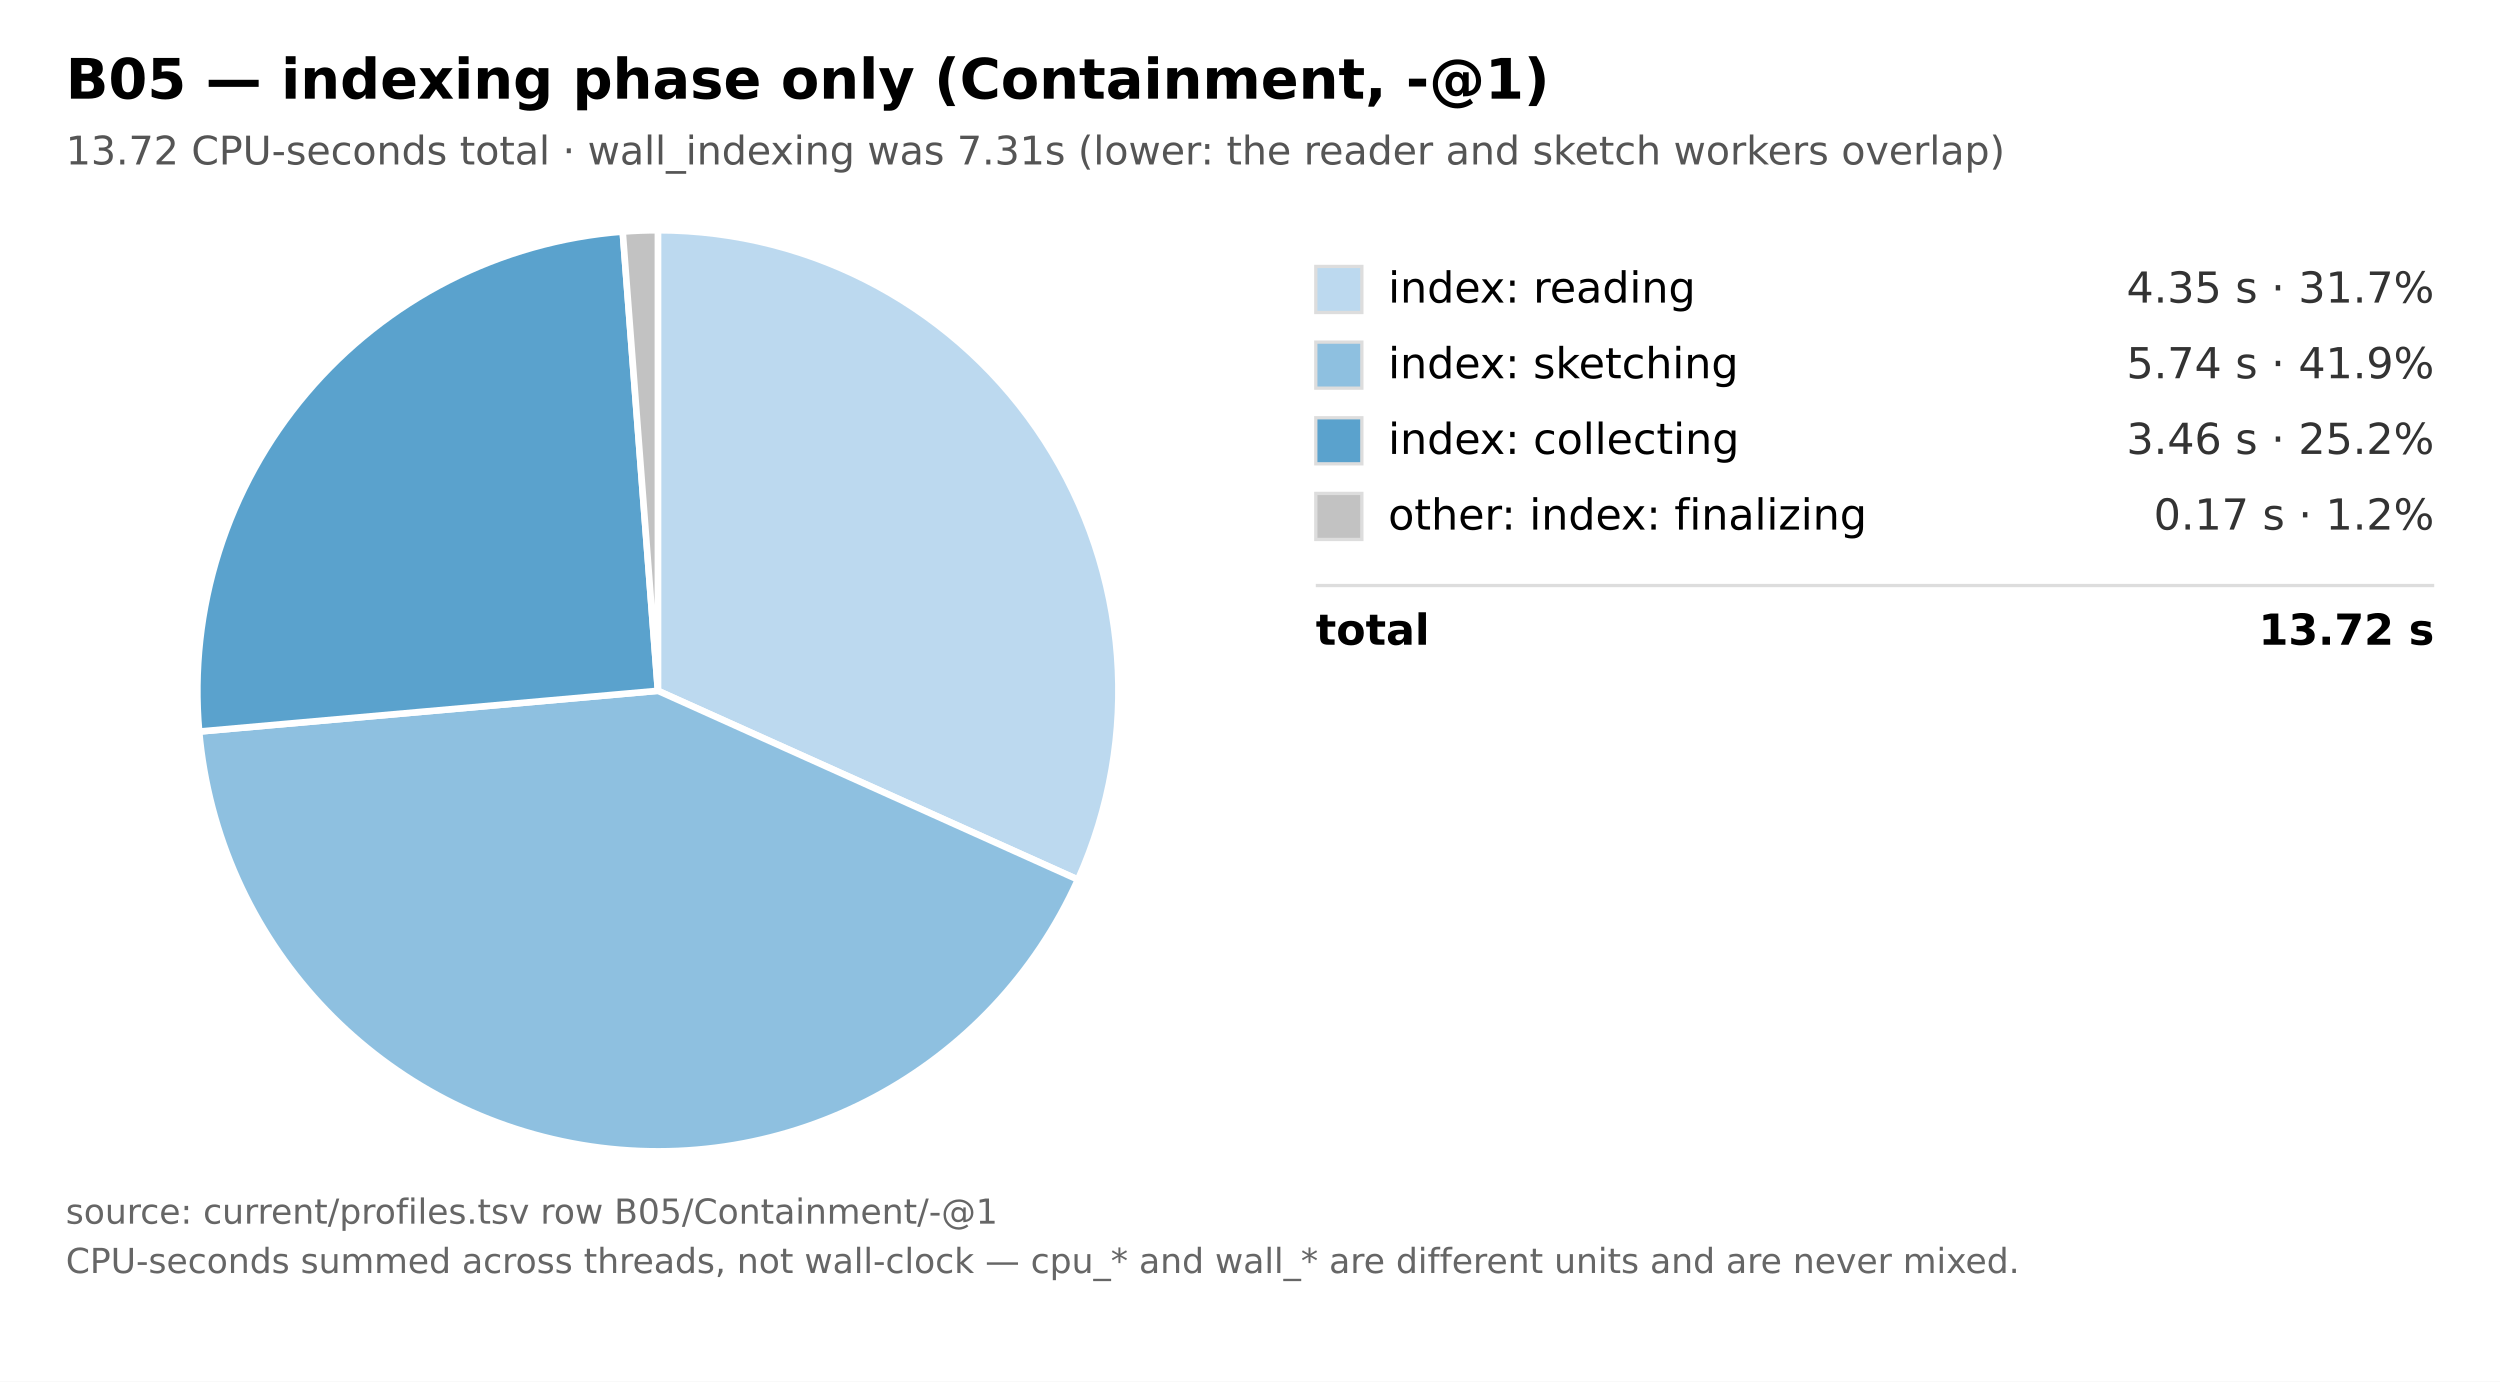
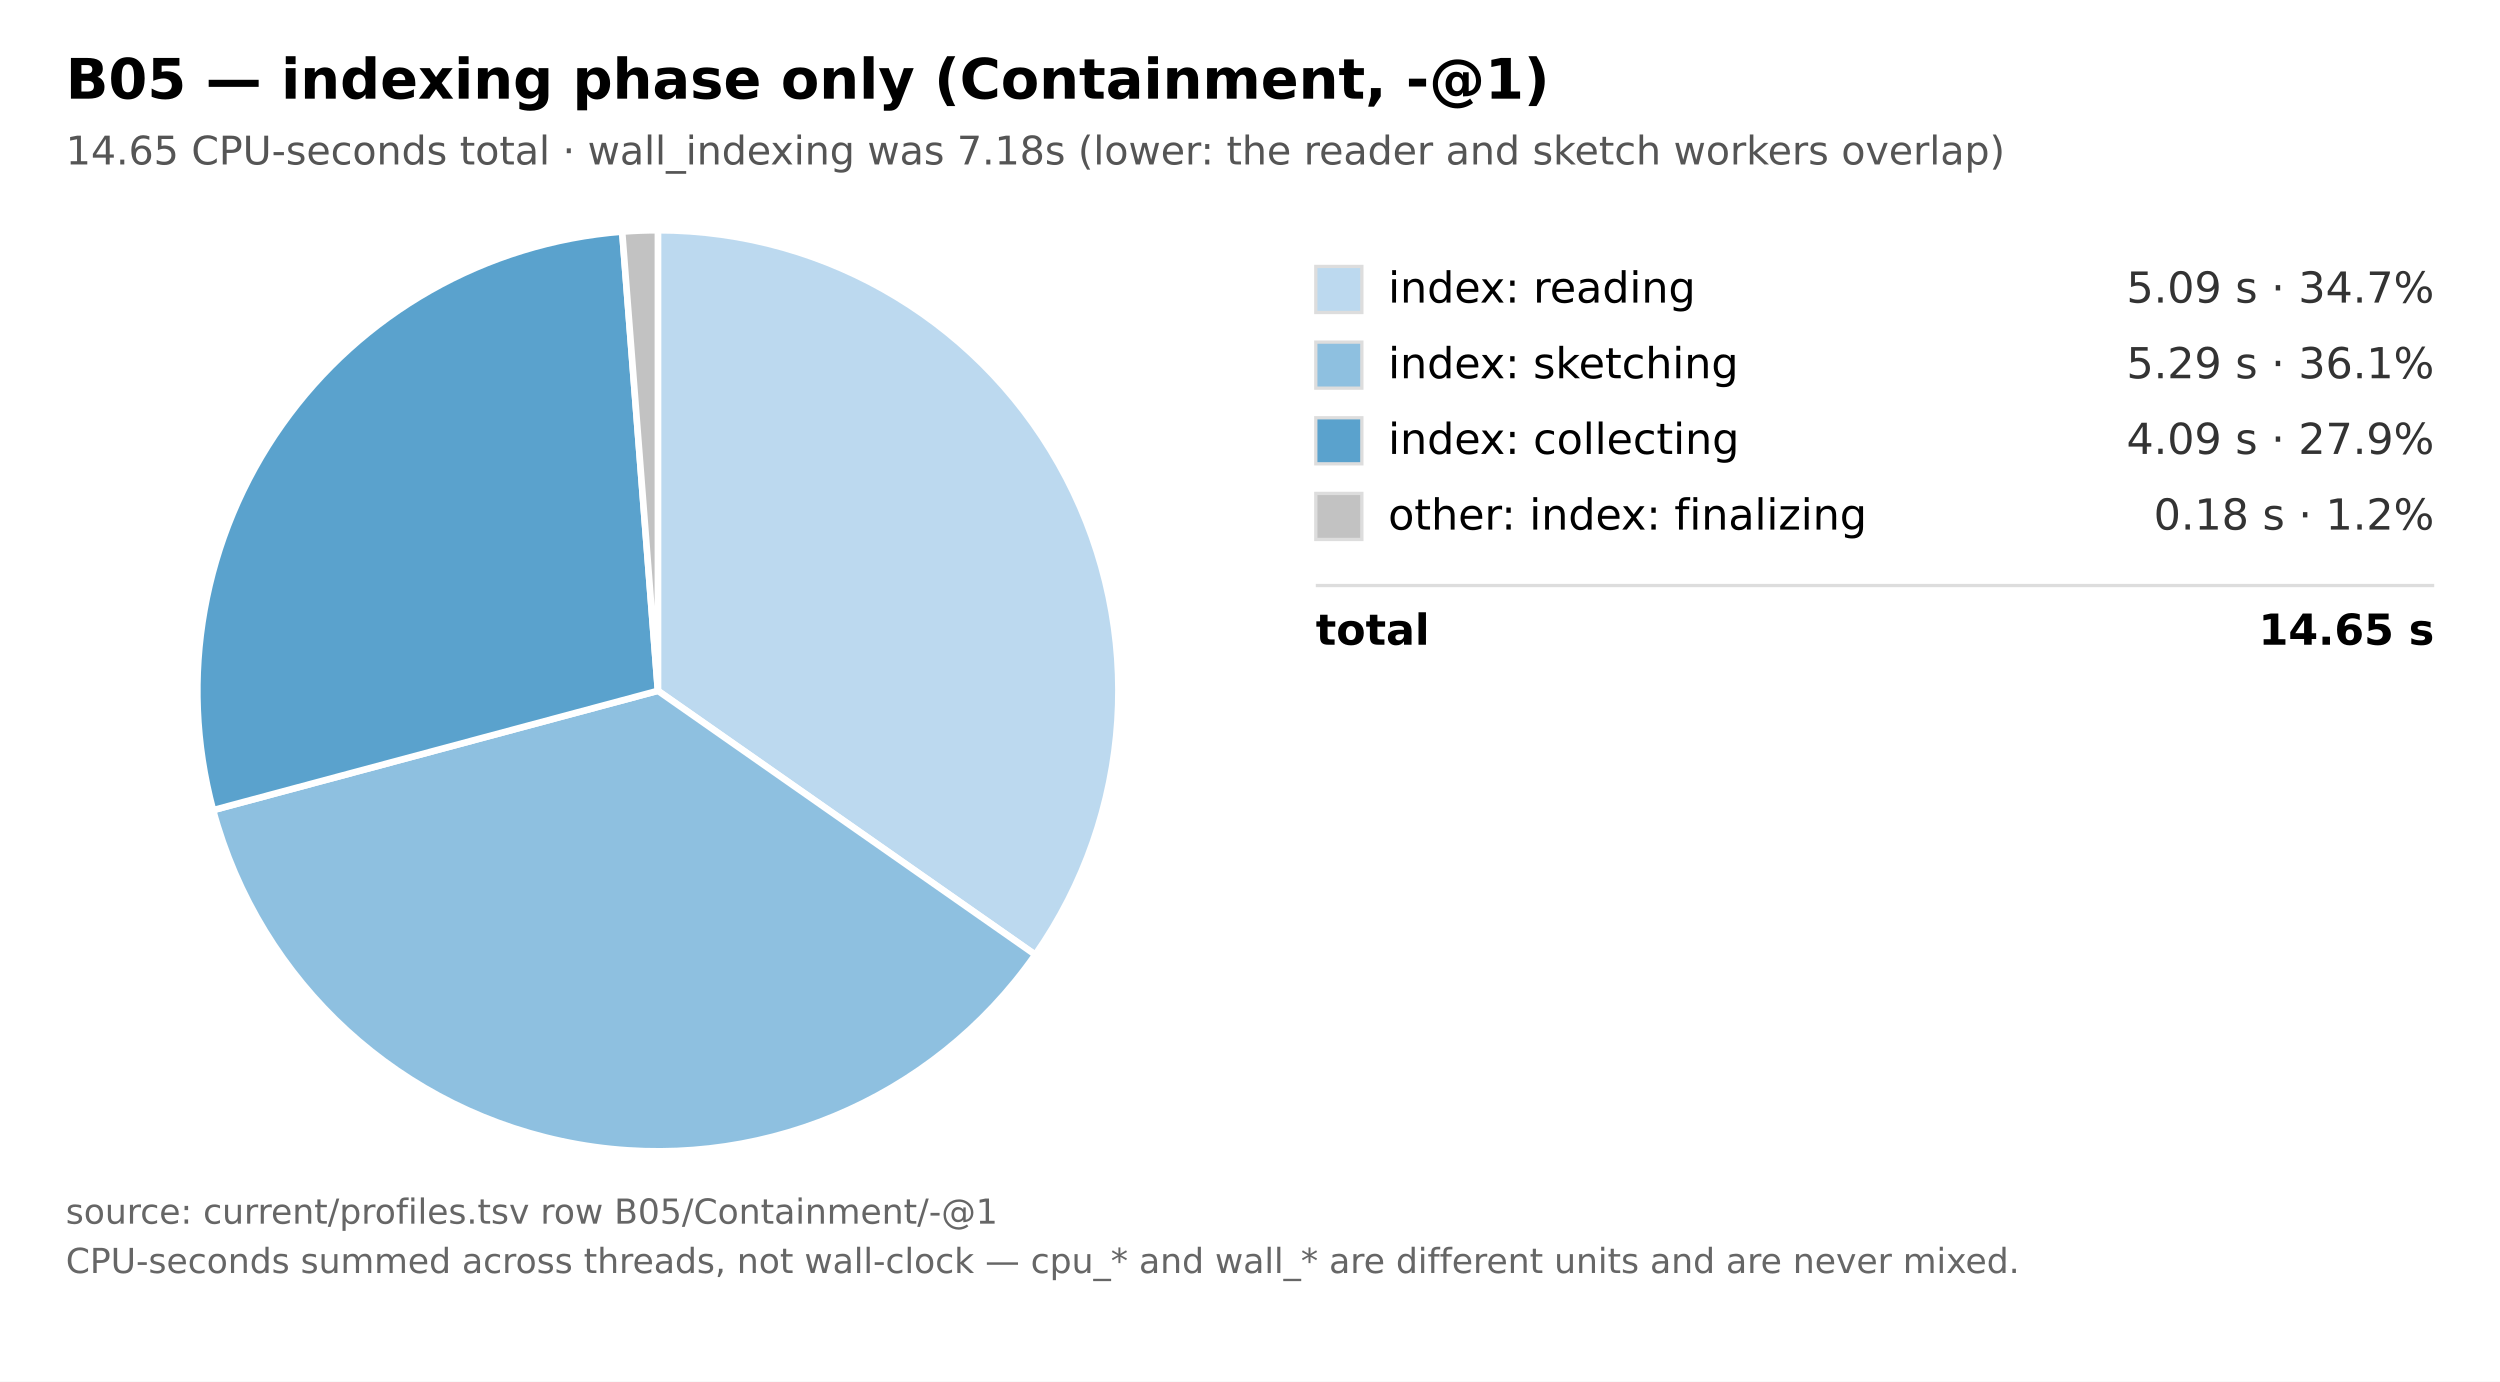
<svg xmlns="http://www.w3.org/2000/svg" width="760" height="420" viewBox="0 0 760 420" font-family="DejaVu Sans, Helvetica, Arial, sans-serif">
  <rect width="760" height="420" fill="#ffffff" />
  <text x="20" y="30" font-size="17" font-weight="bold">B05 — indexing phase only (Containment, -@1)</text>
-   <text x="20" y="50" font-size="12" fill="#555555">13.72 CPU-seconds total · wall_indexing was 7.31s (lower: the reader and sketch workers overlap)</text>
-   <path d="M 200.00,210.00 L 200.00,70.00 A 140.00,140.00 0 0,1 327.69,267.41 Z" fill="#bcd9ef" stroke="#ffffff" stroke-width="2" />
-   <path d="M 200.00,210.00 L 327.69,267.41 A 140.00,140.00 0 0,1 60.55,222.39 Z" fill="#8ec0e0" stroke="#ffffff" stroke-width="2" />
-   <path d="M 200.00,210.00 L 60.55,222.39 A 140.00,140.00 0 0,1 189.30,70.41 Z" fill="#5aa2cd" stroke="#ffffff" stroke-width="2" />
-   <path d="M 200.00,210.00 L 189.30,70.41 A 140.00,140.00 0 0,1 200.00,70.00 Z" fill="#c2c2c2" stroke="#ffffff" stroke-width="2" />
+   <text x="20" y="50" font-size="12" fill="#555555">14.65 CPU-seconds total · wall_indexing was 7.18s (lower: the reader and sketch workers overlap)</text>
+   <path d="M 200.00,210.00 L 200.00,70.00 A 140.00,140.00 0 0,1 314.72,290.24 Z" fill="#bcd9ef" stroke="#ffffff" stroke-width="2" />
+   <path d="M 200.00,210.00 L 314.72,290.24 A 140.00,140.00 0 0,1 64.78,246.28 Z" fill="#8ec0e0" stroke="#ffffff" stroke-width="2" />
+   <path d="M 200.00,210.00 L 64.78,246.28 A 140.00,140.00 0 0,1 189.14,70.42 Z" fill="#5aa2cd" stroke="#ffffff" stroke-width="2" />
+   <path d="M 200.00,210.00 L 189.14,70.42 A 140.00,140.00 0 0,1 200.00,70.00 Z" fill="#c2c2c2" stroke="#ffffff" stroke-width="2" />
  <rect x="400" y="81" width="14" height="14" fill="#bcd9ef" stroke="#dddddd" stroke-width="1" />
  <text x="422" y="92" font-size="13">index: reading</text>
-   <text x="740" y="92" font-size="13" text-anchor="end" fill="#333333">4.35 s · 31.7%</text>
+   <text x="740" y="92" font-size="13" text-anchor="end" fill="#333333">5.09 s · 34.7%</text>
  <rect x="400" y="104" width="14" height="14" fill="#8ec0e0" stroke="#dddddd" stroke-width="1" />
  <text x="422" y="115" font-size="13">index: sketching</text>
-   <text x="740" y="115" font-size="13" text-anchor="end" fill="#333333">5.74 s · 41.9%</text>
+   <text x="740" y="115" font-size="13" text-anchor="end" fill="#333333">5.29 s · 36.1%</text>
  <rect x="400" y="127" width="14" height="14" fill="#5aa2cd" stroke="#dddddd" stroke-width="1" />
  <text x="422" y="138" font-size="13">index: collecting</text>
-   <text x="740" y="138" font-size="13" text-anchor="end" fill="#333333">3.46 s · 25.2%</text>
+   <text x="740" y="138" font-size="13" text-anchor="end" fill="#333333">4.09 s · 27.9%</text>
  <rect x="400" y="150" width="14" height="14" fill="#c2c2c2" stroke="#dddddd" stroke-width="1" />
  <text x="422" y="161" font-size="13">other: index: finalizing</text>
-   <text x="740" y="161" font-size="13" text-anchor="end" fill="#333333">0.17 s · 1.2%</text>
+   <text x="740" y="161" font-size="13" text-anchor="end" fill="#333333">0.18 s · 1.2%</text>
  <line x1="400" y1="178" x2="740" y2="178" stroke="#dddddd" />
  <text x="400" y="196" font-size="13" font-weight="bold">total</text>
-   <text x="740" y="196" font-size="13" text-anchor="end" font-weight="bold">13.72 s</text>
+   <text x="740" y="196" font-size="13" text-anchor="end" font-weight="bold">14.65 s</text>
  <text x="20" y="372" font-size="10.5" fill="#666666">source: current/profiles.tsv row B05/Containment/-@1</text>
  <text x="20" y="387" font-size="10.5" fill="#666666">CPU-seconds summed across threads, not wall-clock — cpu_* and wall_* are different units and are never mixed.</text>
</svg>
